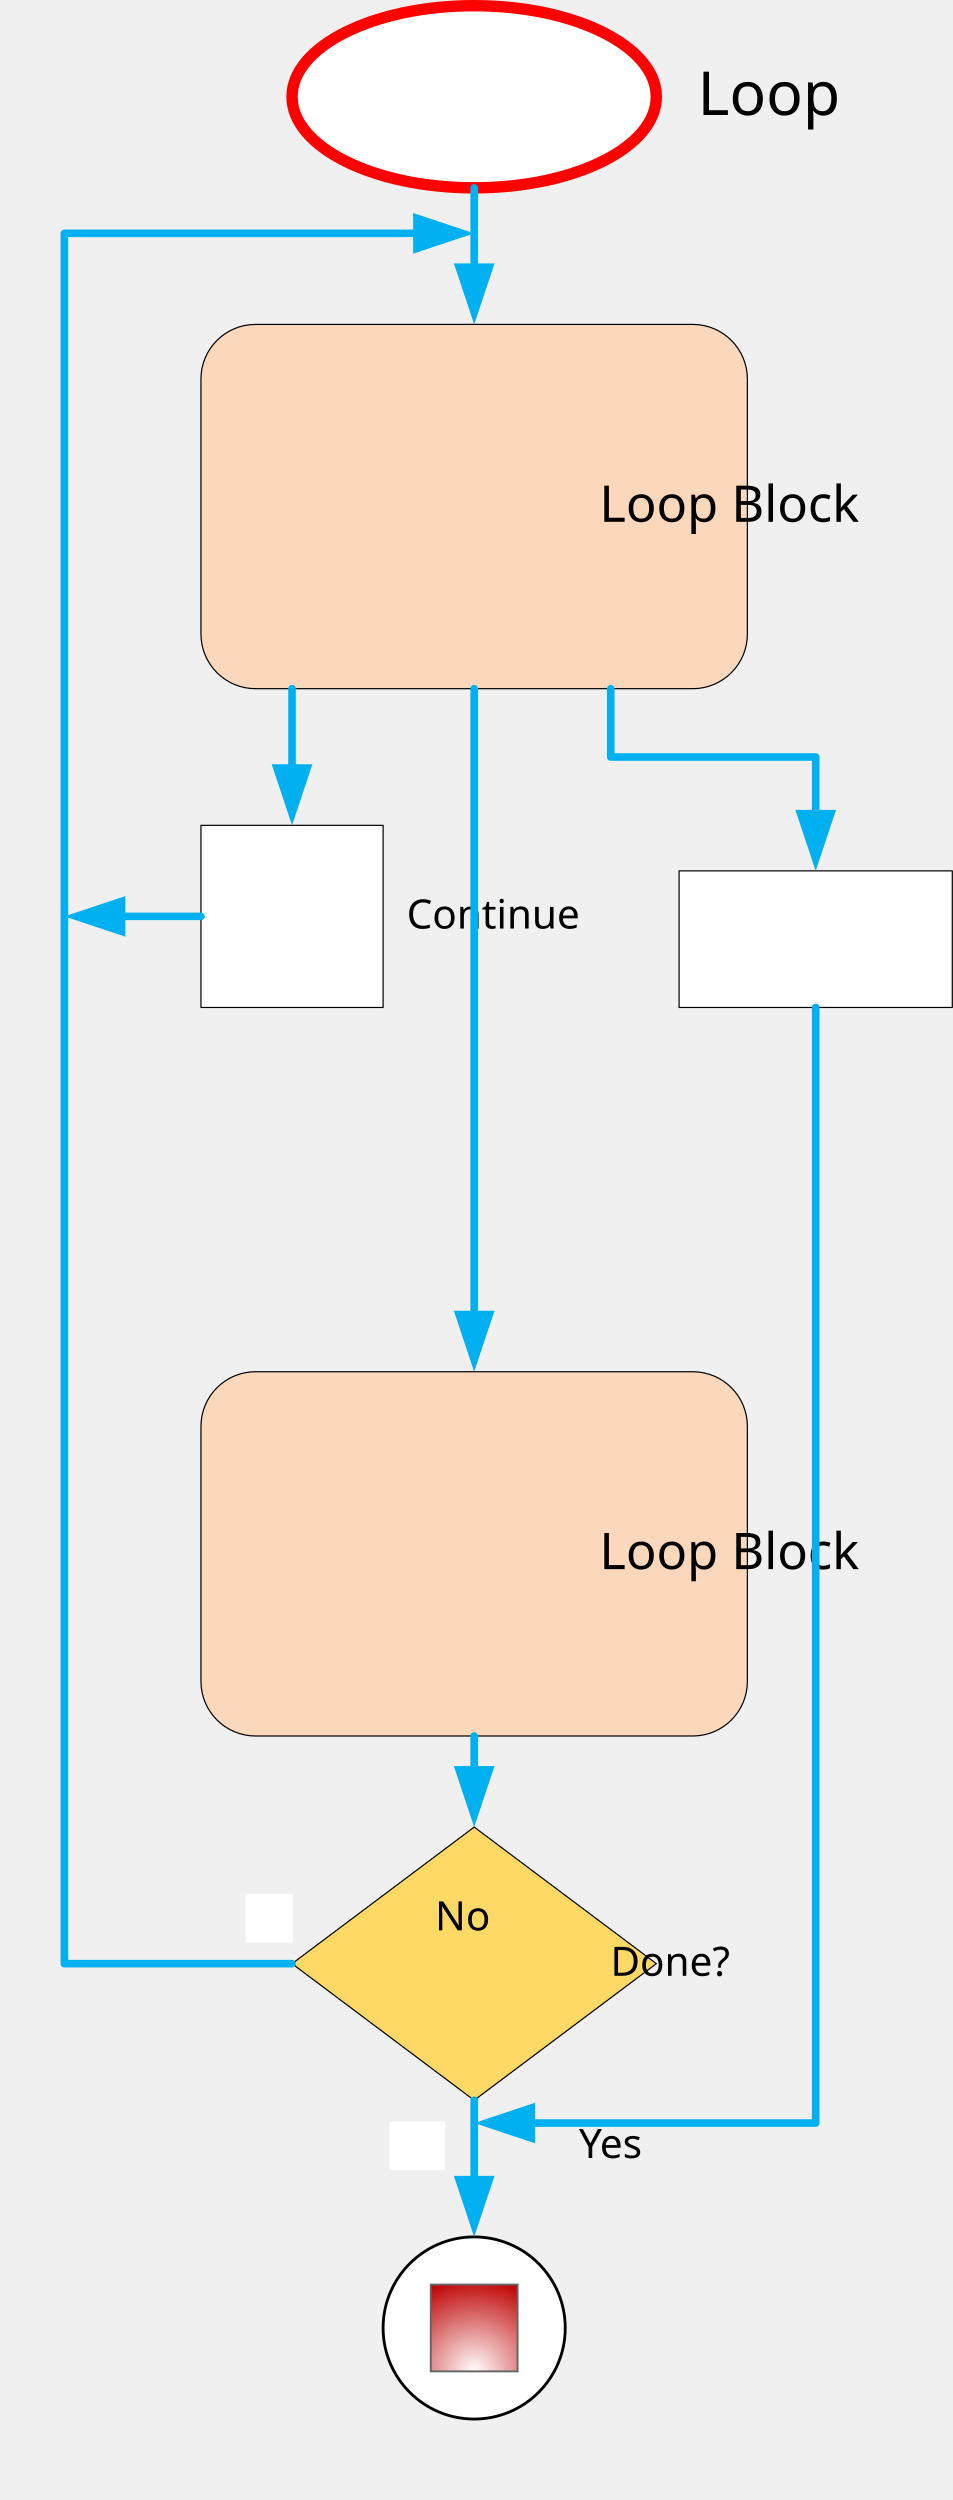
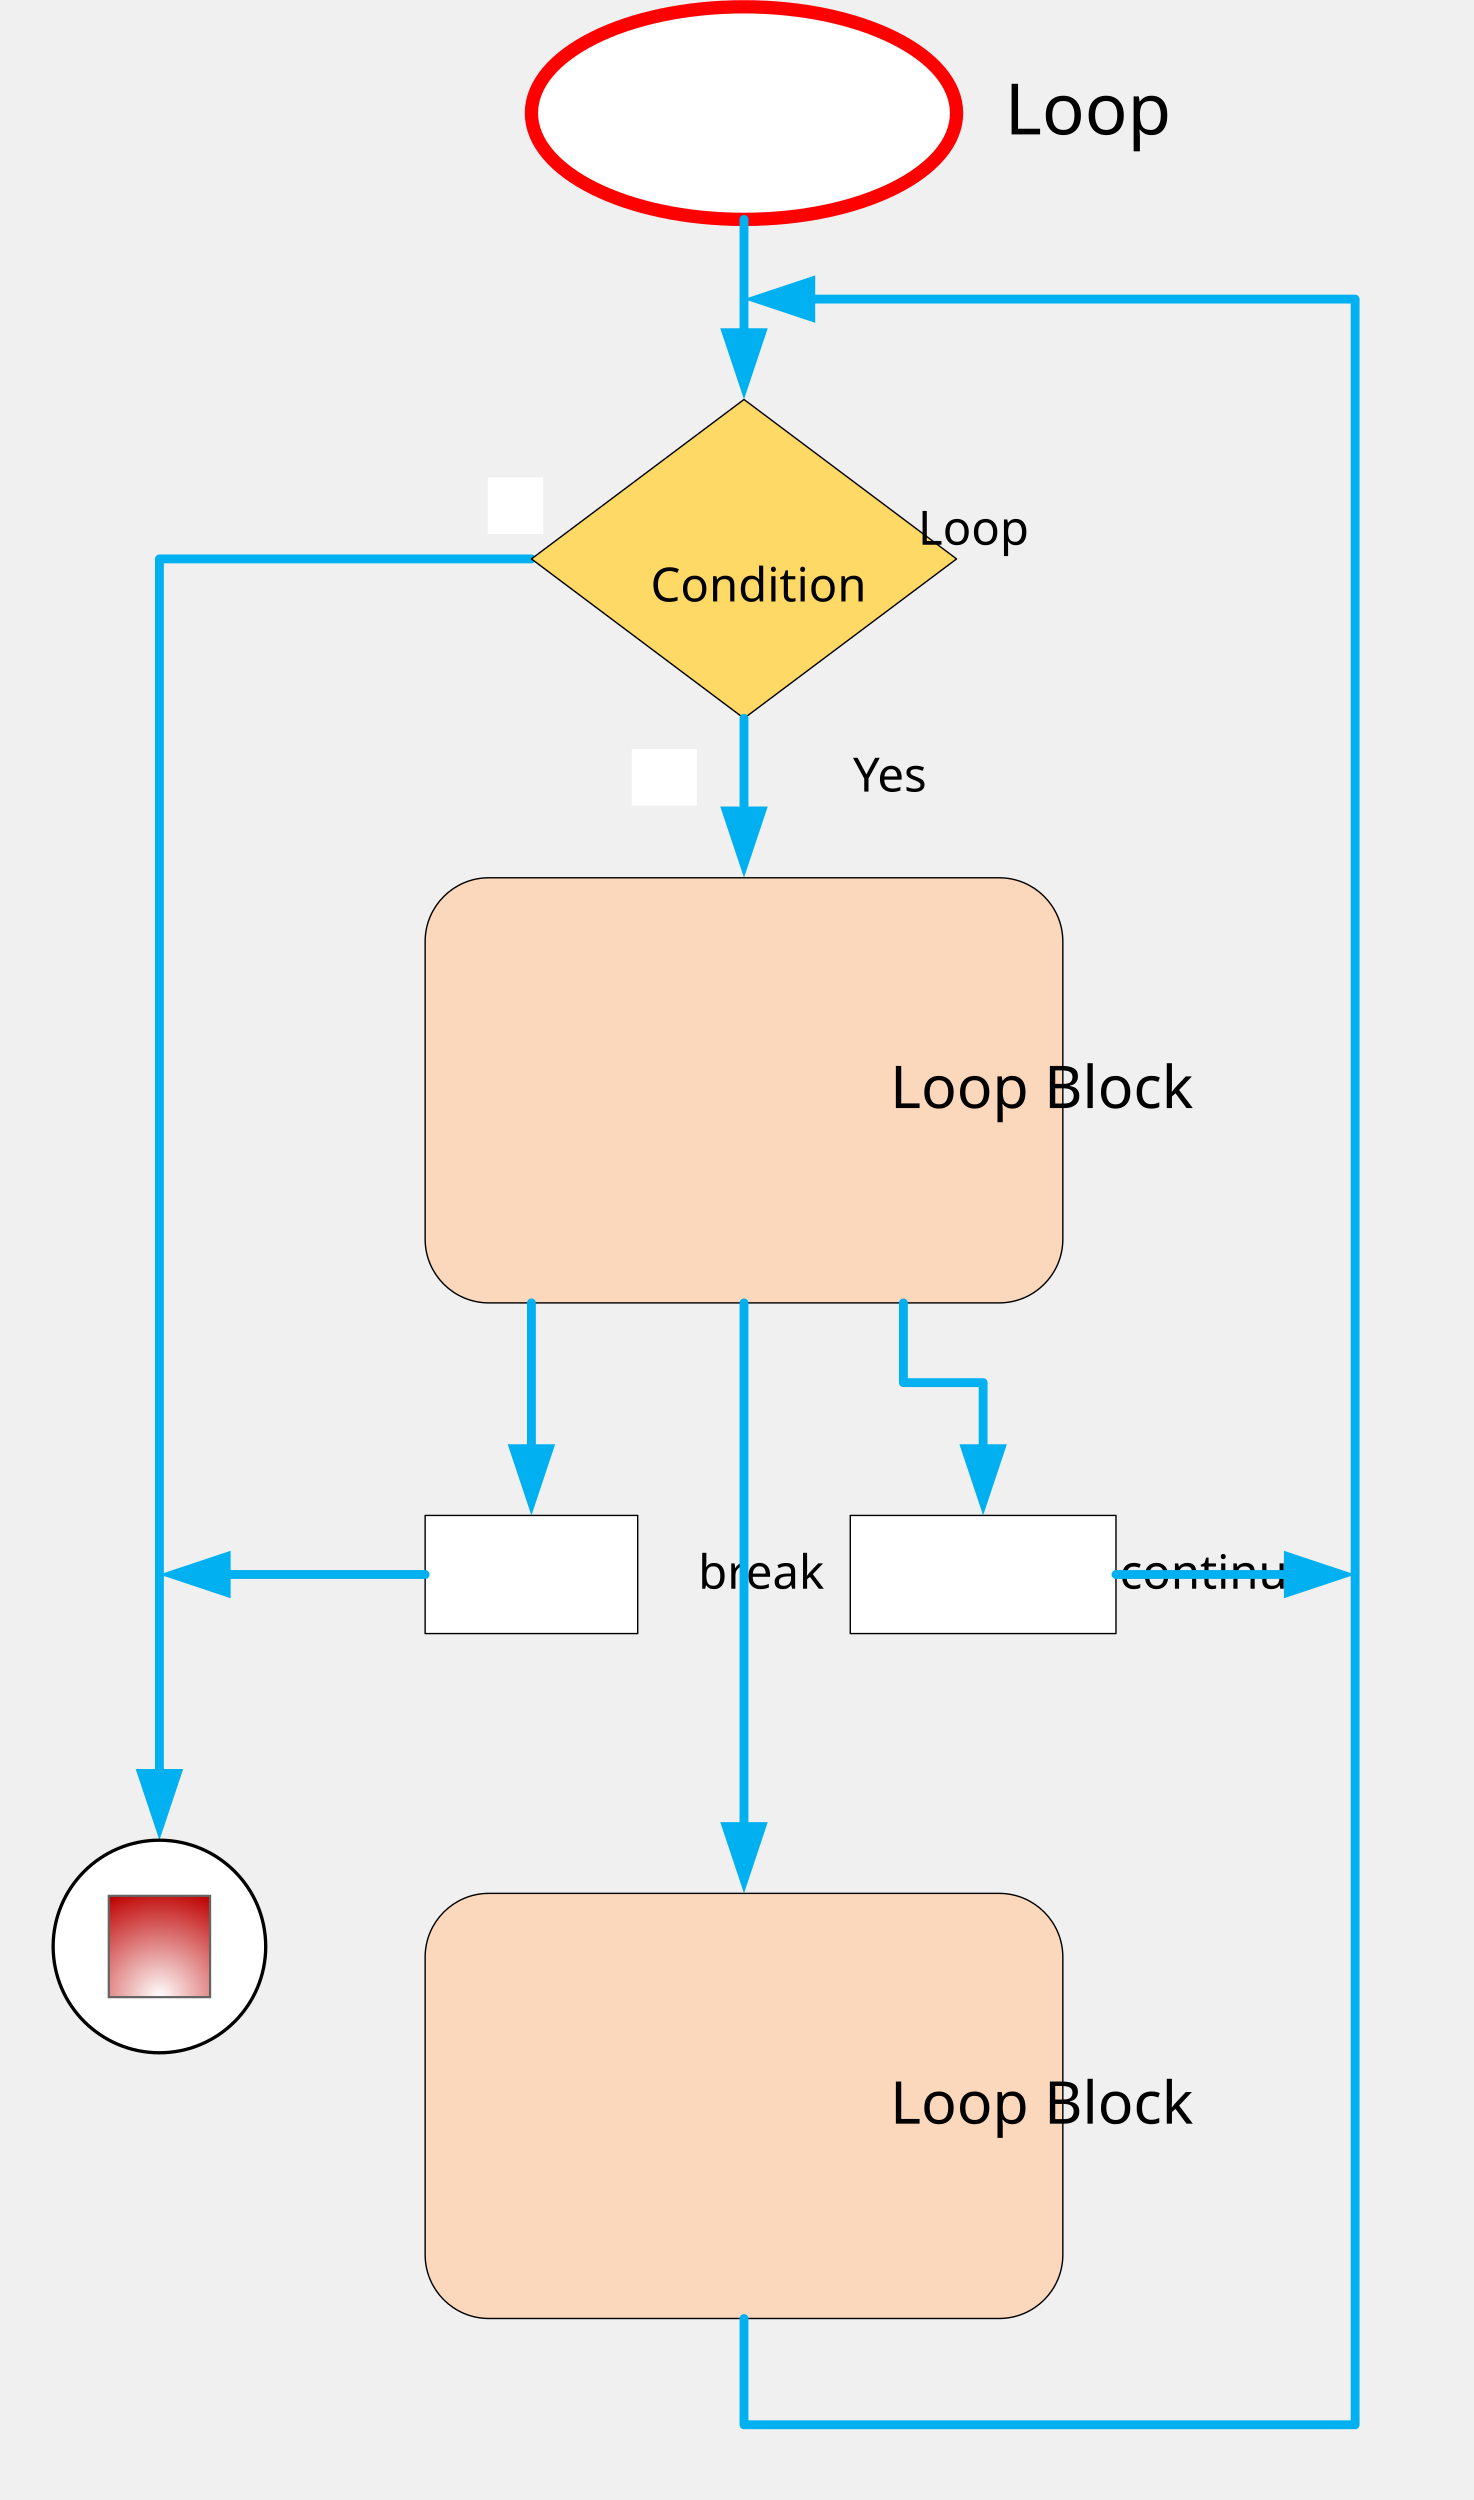
- <svg xmlns="http://www.w3.org/2000/svg" xmlns:ns1="http://schemas.microsoft.com/visio/2003/SVGExtensions/" xmlns:xlink="http://www.w3.org/1999/xlink" width="2.616in" height="6.863in" viewBox="0 0 188.332 494.125" xml:space="preserve" color-interpolation-filters="sRGB" class="st13">
+ <svg xmlns="http://www.w3.org/2000/svg" xmlns:ns1="http://schemas.microsoft.com/visio/2003/SVGExtensions/" xmlns:xlink="http://www.w3.org/1999/xlink" width="3.465in" height="5.88in" viewBox="0 0 249.5 423.337" xml:space="preserve" color-interpolation-filters="sRGB" class="st15">
  <ns1:documentProperties ns1:langID="1033" ns1:viewMarkup="false" />
  <style type="text/css">
	
		.st1 {fill:#ffffff;stroke:#ff0000;stroke-linecap:round;stroke-linejoin:round;stroke-width:2.25}
		.st2 {fill:#000000;font-family:Calibri;font-size:1em}
		.st3 {fill:#fbd7bb;stroke:#000000;stroke-linecap:round;stroke-linejoin:round;stroke-width:0.24}
		.st4 {fill:#000000;font-family:Calibri;font-size:0.833em}
		.st5 {fill:#ffffff;stroke:#000000;stroke-linecap:round;stroke-linejoin:round;stroke-width:0.24}
		.st6 {fill:#000000;font-family:Calibri;font-size:0.667em}
		.st7 {marker-end:url(#mrkr13-21);stroke:#00b0f0;stroke-linecap:round;stroke-linejoin:round;stroke-width:1.5}
		.st8 {fill:#00b0f0;fill-opacity:1;stroke:#00b0f0;stroke-opacity:1;stroke-width:0.373}
- 		.st9 {fill:#ffd965;stroke:#000000;stroke-linecap:round;stroke-linejoin:round;stroke-width:0.24}
- 		.st10 {fill:#ffffff;stroke:none;stroke-linecap:butt;stroke-width:7.2}
- 		.st11 {fill:#ffffff;stroke:#000000;stroke-linecap:round;stroke-linejoin:round;stroke-width:0.562}
- 		.st12 {fill:url(#grad5-38);stroke:#646464;stroke-linecap:butt;stroke-width:0.375}
- 		.st13 {fill:none;fill-rule:evenodd;font-size:12px;overflow:visible;stroke-linecap:square;stroke-miterlimit:3}
+ 		.st9 {fill:#ffffff;stroke:none;stroke-linecap:butt}
+ 		.st10 {fill:#ffffff;stroke:#000000;stroke-linecap:round;stroke-linejoin:round;stroke-width:0.562}
+ 		.st11 {fill:url(#grad5-30);stroke:#646464;stroke-linecap:butt;stroke-width:0.375}
+ 		.st12 {fill:#ffd965;stroke:#000000;stroke-linecap:round;stroke-linejoin:round;stroke-width:0.24}
+ 		.st13 {font-size:1em}
+ 		.st14 {fill:#ffffff;stroke:none;stroke-linecap:butt;stroke-width:7.2}
+ 		.st15 {fill:none;fill-rule:evenodd;font-size:12px;overflow:visible;stroke-linecap:square;stroke-miterlimit:3}
	
	</style>
  <defs id="Patterns_And_Gradients">
-     <radialGradient id="grad5-38" cx="0.5" cy="1" r="1.1">
+     <radialGradient id="grad5-30" cx="0.5" cy="1" r="1.1">
      <stop offset="0" stop-color="#ffffff" stop-opacity="1" />
      <stop offset="1" stop-color="#bf0000" stop-opacity="1" />
    </radialGradient>
  </defs>
  <defs id="Markers">
    <g id="lend13">
      <path d="M 3 1 L 0 0 L 3 -1 L 3 1 " style="stroke:none" />
    </g>
    <marker id="mrkr13-21" class="st8" ns1:arrowType="13" ns1:arrowSize="2" ns1:setback="8.04" refX="-8.04" orient="auto" markerUnits="strokeWidth" overflow="visible">
      <use xlink:href="#lend13" transform="scale(-2.68,-2.68) " />
    </marker>
  </defs>
  <g ns1:mID="0" ns1:index="1" ns1:groupContext="foregroundPage">
    <ns1:pageProperties ns1:drawingScale="1" ns1:pageScale="1" ns1:drawingUnits="19" ns1:shadowOffsetX="9" ns1:shadowOffsetY="-9" />
    <ns1:layer ns1:name="Flowchart" ns1:index="0" />
    <ns1:layer ns1:name="Connector" ns1:index="1" />
-     <g id="shape43-1" ns1:mID="43" ns1:groupContext="shape" transform="translate(57.7124,-457)">
-       <ns1:textBlock ns1:margins="rect(4,4,4,4)" />
-       <ns1:textRect cx="36" cy="476.125" width="72" height="36" />
-       <ellipse cx="36" cy="476.125" rx="36" ry="18" class="st1" />
-       <text x="24" y="479.73" class="st2" ns1:langID="1033">
+     <g id="shape43-1" ns1:mID="43" ns1:groupContext="shape" transform="translate(90,-386.212)">
+       <ns1:textBlock ns1:margins="rect(4,4,4,4)" />
+       <ns1:textRect cx="36" cy="405.337" width="72" height="36" />
+       <ellipse cx="36" cy="405.337" rx="36" ry="18" class="st1" />
+       <text x="24" y="408.94" class="st2" ns1:langID="1033">
        <ns1:paragraph ns1:horizAlign="1" />
        <ns1:tabList />Loop</text>
    </g>
-     <g id="shape44-4" ns1:mID="44" ns1:groupContext="shape" transform="translate(39.7124,-358)">
+     <g id="shape44-4" ns1:mID="44" ns1:groupContext="shape" transform="translate(72,-202.712)">
      <ns1:userDefs>
        <ns1:ud ns1:nameU="CTypeTopLeftSnip" ns1:prompt="" ns1:val="VT0(0):5" />
        <ns1:ud ns1:nameU="CTypeTopRightSnip" ns1:prompt="" ns1:val="VT0(0):5" />
        <ns1:ud ns1:nameU="CTypeBotLeftSnip" ns1:prompt="" ns1:val="VT0(0):5" />
        <ns1:ud ns1:nameU="CTypeBotRightSnip" ns1:prompt="" ns1:val="VT0(0):5" />
        <ns1:ud ns1:nameU="CornerLockHoriz" ns1:prompt="" ns1:val="VT0(1):5" />
        <ns1:ud ns1:nameU="CornerLockVert" ns1:prompt="" ns1:val="VT0(1):5" />
        <ns1:ud ns1:nameU="CornerLockDiag" ns1:prompt="" ns1:val="VT0(0):5" />
        <ns1:ud ns1:nameU="TopLeftOffset" ns1:prompt="" ns1:val="VT0(7.2):1" />
        <ns1:ud ns1:nameU="TopRightOffset" ns1:prompt="" ns1:val="VT0(7.2):1" />
        <ns1:ud ns1:nameU="BotLeftOffset" ns1:prompt="" ns1:val="VT0(7.2):1" />
        <ns1:ud ns1:nameU="BotRightOffset" ns1:prompt="" ns1:val="VT0(7.2):1" />
        <ns1:ud ns1:nameU="visVersion" ns1:prompt="" ns1:val="VT0(15):26" />
        <ns1:ud ns1:nameU="TopLeftOffset" ns1:prompt="" ns1:val="VT0(0.15):1" />
        <ns1:ud ns1:nameU="TopRightOffset" ns1:prompt="" ns1:val="VT0(0.15):1" />
        <ns1:ud ns1:nameU="BotLeftOffset" ns1:prompt="" ns1:val="VT0(0.15):1" />
        <ns1:ud ns1:nameU="BotRightOffset" ns1:prompt="" ns1:val="VT0(0.15):1" />
      </ns1:userDefs>
      <ns1:textBlock ns1:margins="rect(4,4,4,4)" />
-       <ns1:textRect cx="54" cy="458.125" width="108" height="72" />
-       <path d="M10.8 494.12 L97.2 494.12 A10.8 10.8 -180 0 0 108 483.32 L108 432.92 A10.8 10.8 -180 0 0 97.2 422.12        L10.8 422.12 A10.8 10.8 -180 0 0 0 432.93 L0 483.32 A10.8 10.8 -180 0 0 10.8 494.12 Z" class="st3" />
-       <text x="31.98" y="461.13" class="st4" ns1:langID="1033">
+       <ns1:textRect cx="54" cy="387.337" width="108" height="72" />
+       <path d="M10.8 423.34 L97.2 423.34 A10.8 10.8 -180 0 0 108 412.54 L108 362.14 A10.8 10.8 -180 0 0 97.2 351.34        L10.8 351.34 A10.8 10.8 -180 0 0 0 362.14 L0 412.54 A10.8 10.8 -180 0 0 10.8 423.34 Z" class="st3" />
+       <text x="31.98" y="390.34" class="st4" ns1:langID="1033">
        <ns1:paragraph ns1:horizAlign="1" />
        <ns1:tabList />Loop Block</text>
    </g>
-     <g id="shape46-7" ns1:mID="46" ns1:groupContext="shape" ns1:layerMember="0" transform="translate(39.7124,-295)">
+     <g id="shape46-7" ns1:mID="46" ns1:groupContext="shape" ns1:layerMember="0" transform="translate(72,-146.712)">
      <ns1:custProps>
        <ns1:cp ns1:nameU="Cost" ns1:lbl="Cost" ns1:prompt="" ns1:type="7" ns1:format="@" ns1:sortKey="" ns1:invis="false" ns1:ask="false" ns1:langID="1033" ns1:cal="0" />
        <ns1:cp ns1:nameU="ProcessNumber" ns1:lbl="Process Number" ns1:prompt="" ns1:type="2" ns1:format="" ns1:sortKey="" ns1:invis="false" ns1:ask="false" ns1:langID="1033" ns1:cal="0" />
        <ns1:cp ns1:nameU="Owner" ns1:lbl="Owner" ns1:prompt="" ns1:type="0" ns1:format="" ns1:sortKey="" ns1:invis="false" ns1:ask="false" ns1:langID="1033" ns1:cal="0" />
        <ns1:cp ns1:nameU="Function" ns1:lbl="Function" ns1:prompt="" ns1:type="0" ns1:format="" ns1:sortKey="" ns1:invis="false" ns1:ask="false" ns1:langID="1033" ns1:cal="0" ns1:val="VT4()" />
        <ns1:cp ns1:nameU="StartDate" ns1:lbl="Start Date" ns1:prompt="" ns1:type="5" ns1:format="" ns1:sortKey="" ns1:invis="false" ns1:ask="false" ns1:langID="1033" ns1:cal="0" />
        <ns1:cp ns1:nameU="EndDate" ns1:lbl="End Date" ns1:prompt="" ns1:type="5" ns1:format="" ns1:sortKey="" ns1:invis="false" ns1:ask="false" ns1:langID="1033" ns1:cal="0" />
        <ns1:cp ns1:nameU="Status" ns1:lbl="Status" ns1:prompt="" ns1:type="4" ns1:format=";Not Started;In Progress;Completed;Deferred;Waiting on Input" ns1:sortKey="" ns1:invis="false" ns1:ask="false" ns1:langID="1033" ns1:cal="0" ns1:val="VT4()" />
      </ns1:custProps>
      <ns1:userDefs>
        <ns1:ud ns1:nameU="visVersion" ns1:prompt="" ns1:val="VT0(15):26" />
        <ns1:ud ns1:nameU="DefaultWidth" ns1:prompt="" ns1:val="VT0(48):0" />
        <ns1:ud ns1:nameU="DefaultHeight" ns1:prompt="" ns1:val="VT0(36):0" />
        <ns1:ud ns1:nameU="ResizeTxtHeight" ns1:prompt="" ns1:val="VT0(36):0" />
        <ns1:ud ns1:nameU="DefaultWidth" ns1:prompt="" ns1:val="VT0(1):0" />
        <ns1:ud ns1:nameU="DefaultHeight" ns1:prompt="" ns1:val="VT0(0.75):0" />
        <ns1:ud ns1:nameU="ResizeTxtHeight" ns1:prompt="" ns1:val="VT0(0.75):0" />
      </ns1:userDefs>
      <ns1:textBlock ns1:margins="rect(2,2,2,2)" />
-       <ns1:textRect cx="18" cy="476.125" width="36" height="36" />
-       <rect x="0" y="458.125" width="36" height="36" class="st5" />
-       <text x="3.21" y="478.52" class="st6" ns1:langID="1033">
-         <ns1:paragraph ns1:horizAlign="1" />
-         <ns1:tabList />Continue</text>
-     </g>
-     <g id="shape48-10" ns1:mID="48" ns1:groupContext="shape" ns1:layerMember="0" transform="translate(134.212,-295)">
+       <ns1:textRect cx="18" cy="413.337" width="36" height="20" />
+       <rect x="0" y="403.337" width="36" height="20" class="st5" />
+       <text x="8.78" y="415.74" class="st6" ns1:langID="1033">
+         <ns1:paragraph ns1:horizAlign="1" />
+         <ns1:tabList />break</text>
+     </g>
+     <g id="shape48-10" ns1:mID="48" ns1:groupContext="shape" ns1:layerMember="0" transform="translate(144,-146.712)">
      <ns1:custProps>
        <ns1:cp ns1:nameU="Cost" ns1:lbl="Cost" ns1:prompt="" ns1:type="7" ns1:format="@" ns1:sortKey="" ns1:invis="false" ns1:ask="false" ns1:langID="1033" ns1:cal="0" />
        <ns1:cp ns1:nameU="ProcessNumber" ns1:lbl="Process Number" ns1:prompt="" ns1:type="2" ns1:format="" ns1:sortKey="" ns1:invis="false" ns1:ask="false" ns1:langID="1033" ns1:cal="0" />
        <ns1:cp ns1:nameU="Owner" ns1:lbl="Owner" ns1:prompt="" ns1:type="0" ns1:format="" ns1:sortKey="" ns1:invis="false" ns1:ask="false" ns1:langID="1033" ns1:cal="0" />
        <ns1:cp ns1:nameU="Function" ns1:lbl="Function" ns1:prompt="" ns1:type="0" ns1:format="" ns1:sortKey="" ns1:invis="false" ns1:ask="false" ns1:langID="1033" ns1:cal="0" ns1:val="VT4()" />
        <ns1:cp ns1:nameU="StartDate" ns1:lbl="Start Date" ns1:prompt="" ns1:type="5" ns1:format="" ns1:sortKey="" ns1:invis="false" ns1:ask="false" ns1:langID="1033" ns1:cal="0" />
        <ns1:cp ns1:nameU="EndDate" ns1:lbl="End Date" ns1:prompt="" ns1:type="5" ns1:format="" ns1:sortKey="" ns1:invis="false" ns1:ask="false" ns1:langID="1033" ns1:cal="0" />
        <ns1:cp ns1:nameU="Status" ns1:lbl="Status" ns1:prompt="" ns1:type="4" ns1:format=";Not Started;In Progress;Completed;Deferred;Waiting on Input" ns1:sortKey="" ns1:invis="false" ns1:ask="false" ns1:langID="1033" ns1:cal="0" ns1:val="VT4()" />
      </ns1:custProps>
      <ns1:userDefs>
        <ns1:ud ns1:nameU="visVersion" ns1:prompt="" ns1:val="VT0(15):26" />
        <ns1:ud ns1:nameU="DefaultWidth" ns1:prompt="" ns1:val="VT0(48):0" />
        <ns1:ud ns1:nameU="DefaultHeight" ns1:prompt="" ns1:val="VT0(36):0" />
        <ns1:ud ns1:nameU="ResizeTxtHeight" ns1:prompt="" ns1:val="VT0(36):0" />
        <ns1:ud ns1:nameU="DefaultWidth" ns1:prompt="" ns1:val="VT0(1):0" />
        <ns1:ud ns1:nameU="DefaultHeight" ns1:prompt="" ns1:val="VT0(0.75):0" />
        <ns1:ud ns1:nameU="ResizeTxtHeight" ns1:prompt="" ns1:val="VT0(0.75):0" />
      </ns1:userDefs>
      <ns1:textBlock ns1:margins="rect(2,2,2,2)" />
-       <ns1:textRect cx="27" cy="480.625" width="54" height="27" />
-       <rect x="0" y="467.125" width="54" height="27" class="st5" />
-       <text x="17.71" y="483.02" class="st6" ns1:langID="1033">
-         <ns1:paragraph ns1:horizAlign="1" />
-         <ns1:tabList />Break</text>
-     </g>
-     <g id="shape49-13" ns1:mID="49" ns1:groupContext="shape" transform="translate(39.7124,-151)">
+       <ns1:textRect cx="22.5" cy="413.337" width="45" height="20" />
+       <rect x="0" y="403.337" width="45" height="20" class="st5" />
+       <text x="8.15" y="415.74" class="st6" ns1:langID="1033">
+         <ns1:paragraph ns1:horizAlign="1" />
+         <ns1:tabList />continue</text>
+     </g>
+     <g id="shape49-13" ns1:mID="49" ns1:groupContext="shape" transform="translate(72,-30.7124)">
      <ns1:userDefs>
        <ns1:ud ns1:nameU="CTypeTopLeftSnip" ns1:prompt="" ns1:val="VT0(0):5" />
        <ns1:ud ns1:nameU="CTypeTopRightSnip" ns1:prompt="" ns1:val="VT0(0):5" />
        <ns1:ud ns1:nameU="CTypeBotLeftSnip" ns1:prompt="" ns1:val="VT0(0):5" />
        <ns1:ud ns1:nameU="CTypeBotRightSnip" ns1:prompt="" ns1:val="VT0(0):5" />
        <ns1:ud ns1:nameU="CornerLockHoriz" ns1:prompt="" ns1:val="VT0(1):5" />
        <ns1:ud ns1:nameU="CornerLockVert" ns1:prompt="" ns1:val="VT0(1):5" />
        <ns1:ud ns1:nameU="CornerLockDiag" ns1:prompt="" ns1:val="VT0(0):5" />
        <ns1:ud ns1:nameU="TopLeftOffset" ns1:prompt="" ns1:val="VT0(7.2):1" />
        <ns1:ud ns1:nameU="TopRightOffset" ns1:prompt="" ns1:val="VT0(7.2):1" />
        <ns1:ud ns1:nameU="BotLeftOffset" ns1:prompt="" ns1:val="VT0(7.2):1" />
        <ns1:ud ns1:nameU="BotRightOffset" ns1:prompt="" ns1:val="VT0(7.2):1" />
        <ns1:ud ns1:nameU="visVersion" ns1:prompt="" ns1:val="VT0(15):26" />
        <ns1:ud ns1:nameU="TopLeftOffset" ns1:prompt="" ns1:val="VT0(0.15):1" />
        <ns1:ud ns1:nameU="TopRightOffset" ns1:prompt="" ns1:val="VT0(0.15):1" />
        <ns1:ud ns1:nameU="BotLeftOffset" ns1:prompt="" ns1:val="VT0(0.15):1" />
        <ns1:ud ns1:nameU="BotRightOffset" ns1:prompt="" ns1:val="VT0(0.15):1" />
      </ns1:userDefs>
      <ns1:textBlock ns1:margins="rect(4,4,4,4)" />
-       <ns1:textRect cx="54" cy="458.125" width="108" height="72" />
-       <path d="M10.8 494.12 L97.2 494.12 A10.8 10.8 -180 0 0 108 483.32 L108 432.92 A10.8 10.8 -180 0 0 97.2 422.12        L10.8 422.12 A10.8 10.8 -180 0 0 0 432.93 L0 483.32 A10.8 10.8 -180 0 0 10.8 494.12 Z" class="st3" />
-       <text x="31.98" y="461.13" class="st4" ns1:langID="1033">
+       <ns1:textRect cx="54" cy="387.337" width="108" height="72" />
+       <path d="M10.8 423.34 L97.2 423.34 A10.8 10.8 -180 0 0 108 412.54 L108 362.14 A10.8 10.8 -180 0 0 97.2 351.34        L10.8 351.34 A10.8 10.8 -180 0 0 0 362.14 L0 412.54 A10.8 10.8 -180 0 0 10.8 423.34 Z" class="st3" />
+       <text x="31.98" y="390.34" class="st4" ns1:langID="1033">
        <ns1:paragraph ns1:horizAlign="1" />
        <ns1:tabList />Loop Block</text>
    </g>
-     <g id="shape51-16" ns1:mID="51" ns1:groupContext="shape" transform="translate(587.837,37.125) rotate(90)">
-       <path d="M0 494.12 L14.94 494.12" class="st7" />
-     </g>
-     <g id="shape52-22" ns1:mID="52" ns1:groupContext="shape" ns1:layerMember="0" transform="translate(57.7124,-79)">
+     <g id="shape53-16" ns1:mID="53" ns1:groupContext="shape" ns1:layerMember="1" transform="translate(90,-328.712)">
+       <ns1:textBlock ns1:margins="rect(4,4,4,4)" />
+       <ns1:textRect cx="-2.692" cy="414.337" width="40" height="17.604" />
+       <path d="M0 423.34 L-63 423.34 L-63 628.28" class="st7" />
+       <rect ns1:rectContext="textBkgnd" x="-7.384" y="409.538" width="9.383" height="9.6" class="st9" />
+       <text x="-7.38" y="416.74" class="st6" ns1:langID="1033">
+         <ns1:paragraph ns1:horizAlign="1" />
+         <ns1:tabList />No</text>
+     </g>
+     <g id="group55-24" transform="translate(9,-75.7124)" ns1:mID="55" ns1:groupContext="group" ns1:layerMember="0">
+       <ns1:userDefs>
+         <ns1:ud ns1:nameU="visKeywords" ns1:val="VT0(0):26" />
+         <ns1:ud ns1:nameU="visVersion" ns1:val="VT0(15):26" />
+         <ns1:ud ns1:nameU="SolSH" ns1:val="VT4({21c62d3a-0c14-434d-b64e-fc6e5bbfa482})" />
+         <ns1:ud ns1:nameU="ShapeClass" ns1:val="VT0(1):26" />
+         <ns1:ud ns1:nameU="ShapeType" ns1:val="VT0(0):26" />
+         <ns1:ud ns1:nameU="msvAtomicShape" ns1:val="VT0(0):26" />
+         <ns1:ud ns1:nameU="msvShapeCategories" ns1:val="VT4()" />
+       </ns1:userDefs>
+       <g id="shape56-25" ns1:mID="56" ns1:groupContext="shape" ns1:layerMember="0">
+         <ellipse cx="18" cy="405.337" rx="18" ry="18" class="st10" />
+       </g>
+       <g id="shape57-27" ns1:mID="57" ns1:groupContext="shape" ns1:layerMember="0" transform="translate(9.42285,-9.42285)">
+         <rect x="0" y="406.183" width="17.154" height="17.154" class="st11" />
+       </g>
+     </g>
+     <g id="shape58-31" ns1:mID="58" ns1:groupContext="shape" ns1:layerMember="1" transform="translate(117,-202.712)">
+       <path d="M9 423.34 L9 511.28" class="st7" />
+     </g>
+     <g id="shape59-36" ns1:mID="59" ns1:groupContext="shape" ns1:layerMember="1" transform="translate(150.75,-202.712)">
+       <path d="M2.25 423.34 L2.25 436.84 L15.75 436.84 L15.75 447.28" class="st7" />
+     </g>
+     <g id="shape60-41" ns1:mID="60" ns1:groupContext="shape" ns1:layerMember="1" transform="translate(81,-202.712)">
+       <path d="M9 423.34 L9 447.28" class="st7" />
+     </g>
+     <g id="shape64-46" ns1:mID="64" ns1:groupContext="shape" ns1:layerMember="1" transform="translate(72,-147.712)">
+       <path d="M0 414.34 L-32.94 414.34" class="st7" />
+     </g>
+     <g id="shape97-51" ns1:mID="97" ns1:groupContext="shape" ns1:layerMember="0" transform="translate(90,-301.712)">
      <ns1:custProps>
        <ns1:cp ns1:nameU="Cost" ns1:lbl="Cost" ns1:prompt="" ns1:type="7" ns1:format="@" ns1:sortKey="" ns1:invis="false" ns1:ask="false" ns1:langID="1033" ns1:cal="0" />
        <ns1:cp ns1:nameU="ProcessNumber" ns1:lbl="Process Number" ns1:prompt="" ns1:type="2" ns1:format="" ns1:sortKey="" ns1:invis="false" ns1:ask="false" ns1:langID="1033" ns1:cal="0" />
        <ns1:cp ns1:nameU="Owner" ns1:lbl="Owner" ns1:prompt="" ns1:type="0" ns1:format="" ns1:sortKey="" ns1:invis="false" ns1:ask="false" ns1:langID="1033" ns1:cal="0" />
        <ns1:cp ns1:nameU="Function" ns1:lbl="Function" ns1:prompt="" ns1:type="0" ns1:format="" ns1:sortKey="" ns1:invis="false" ns1:ask="false" ns1:langID="1033" ns1:cal="0" ns1:val="VT4()" />
        <ns1:cp ns1:nameU="StartDate" ns1:lbl="Start Date" ns1:prompt="" ns1:type="5" ns1:format="" ns1:sortKey="" ns1:invis="false" ns1:ask="false" ns1:langID="1033" ns1:cal="0" />
        <ns1:cp ns1:nameU="EndDate" ns1:lbl="End Date" ns1:prompt="" ns1:type="5" ns1:format="" ns1:sortKey="" ns1:invis="false" ns1:ask="false" ns1:langID="1033" ns1:cal="0" />
        <ns1:cp ns1:nameU="Status" ns1:lbl="Status" ns1:prompt="" ns1:type="4" ns1:format=";Not Started;In Progress;Completed;Deferred;Waiting on Input" ns1:sortKey="" ns1:invis="false" ns1:ask="false" ns1:langID="1033" ns1:cal="0" ns1:val="VT4()" />
      </ns1:custProps>
      <ns1:userDefs>
        <ns1:ud ns1:nameU="visVersion" ns1:prompt="" ns1:val="VT0(15):26" />
        <ns1:ud ns1:nameU="DefaultWidth" ns1:prompt="" ns1:val="VT0(48):0" />
        <ns1:ud ns1:nameU="DefaultHeight" ns1:prompt="" ns1:val="VT0(36):0" />
        <ns1:ud ns1:nameU="ResizeTxtHeight" ns1:prompt="" ns1:val="VT0(36):0" />
        <ns1:ud ns1:nameU="DefaultWidth" ns1:prompt="" ns1:val="VT0(1):0" />
        <ns1:ud ns1:nameU="DefaultHeight" ns1:prompt="" ns1:val="VT0(0.75):0" />
        <ns1:ud ns1:nameU="ResizeTxtHeight" ns1:prompt="" ns1:val="VT0(0.75):0" />
      </ns1:userDefs>
      <ns1:textBlock ns1:margins="rect(2,2,2,2)" />
-       <ns1:textRect cx="36" cy="467.125" width="60" height="40.5" />
-       <path d="M0 467.12 L36 440.12 L72 467.12 L36 494.12 L0 467.12 Z" class="st9" />
-       <text x="25.48" y="469.52" class="st6" ns1:langID="1033">
-         <ns1:paragraph ns1:horizAlign="1" />
-         <ns1:tabList />Done?</text>
-     </g>
-     <g id="shape53-25" ns1:mID="53" ns1:groupContext="shape" ns1:layerMember="1" transform="translate(57.7124,-106)">
-       <ns1:textBlock ns1:margins="rect(4,4,4,4)" />
-       <ns1:textRect cx="-4.5" cy="485.125" width="40" height="17.604" />
-       <path d="M0 494.12 L-45 494.12 L-45 152.12 L23.94 152.12" class="st7" />
-       <rect ns1:rectContext="textBkgnd" x="-9.191" y="480.325" width="9.383" height="9.6" class="st10" />
-       <text x="-9.19" y="487.53" class="st6" ns1:langID="1033">
-         <ns1:paragraph ns1:horizAlign="1" />
-         <ns1:tabList />No</text>
-     </g>
-     <g id="group55-32" transform="translate(75.7124,-16)" ns1:mID="55" ns1:groupContext="group" ns1:layerMember="0">
-       <ns1:userDefs>
-         <ns1:ud ns1:nameU="visKeywords" ns1:val="VT0(0):26" />
-         <ns1:ud ns1:nameU="visVersion" ns1:val="VT0(15):26" />
-         <ns1:ud ns1:nameU="SolSH" ns1:val="VT4({21c62d3a-0c14-434d-b64e-fc6e5bbfa482})" />
-         <ns1:ud ns1:nameU="ShapeClass" ns1:val="VT0(1):26" />
-         <ns1:ud ns1:nameU="ShapeType" ns1:val="VT0(0):26" />
-         <ns1:ud ns1:nameU="msvAtomicShape" ns1:val="VT0(0):26" />
-         <ns1:ud ns1:nameU="msvShapeCategories" ns1:val="VT4()" />
-       </ns1:userDefs>
-       <g id="shape56-33" ns1:mID="56" ns1:groupContext="shape" ns1:layerMember="0">
-         <ellipse cx="18" cy="476.125" rx="18" ry="18" class="st11" />
-       </g>
-       <g id="shape57-35" ns1:mID="57" ns1:groupContext="shape" ns1:layerMember="0" transform="translate(9.42285,-9.42285)">
-         <rect x="0" y="476.971" width="17.154" height="17.154" class="st12" />
-       </g>
-     </g>
-     <g id="shape58-39" ns1:mID="58" ns1:groupContext="shape" ns1:layerMember="1" transform="translate(84.7124,-358)">
-       <path d="M9 494.12 L9 617.07" class="st7" />
-     </g>
-     <g id="shape59-44" ns1:mID="59" ns1:groupContext="shape" ns1:layerMember="1" transform="translate(120.712,-358)">
-       <path d="M0 494.12 L0 507.62 L40.5 507.62 L40.5 518.07" class="st7" />
-     </g>
-     <g id="shape60-49" ns1:mID="60" ns1:groupContext="shape" ns1:layerMember="1" transform="translate(48.7124,-358)">
-       <path d="M9 494.12 L9 509.06" class="st7" />
-     </g>
-     <g id="shape61-54" ns1:mID="61" ns1:groupContext="shape" ns1:layerMember="1" transform="translate(161.212,-295)">
-       <ns1:custProps>
-         <ns1:cp ns1:nameU="visWfBranch" ns1:lbl="Condition" ns1:prompt="" ns1:type="1" ns1:format="Yes;No;(Blank)" ns1:sortKey="" ns1:invis="false" ns1:ask="false" ns1:langID="1033" ns1:cal="0" ns1:val="VT4((Blank))" />
-       </ns1:custProps>
-       <ns1:userDefs>
-         <ns1:ud ns1:nameU="visWfBranchIndex" ns1:prompt="" ns1:val="VT0(2):26" />
-         <ns1:ud ns1:nameU="visWfBranchStr" ns1:prompt="" ns1:val="VT4()" />
-         <ns1:ud ns1:nameU="SolSH" ns1:prompt="" ns1:val="VT4({21c62d3a-0c14-434d-b64e-fc6e5bbfa482})" />
-         <ns1:ud ns1:nameU="ShapeClass" ns1:prompt="" ns1:val="VT0(4):26" />
-         <ns1:ud ns1:nameU="ShapeType" ns1:prompt="" ns1:val="VT0(0):26" />
-         <ns1:ud ns1:nameU="visVersion" ns1:prompt="" ns1:val="VT0(15):26" />
-         <ns1:ud ns1:nameU="visKeywords" ns1:prompt="" ns1:val="VT4(SharePoint;Workflow)" />
-         <ns1:ud ns1:nameU="visWfEvent" ns1:prompt="" ns1:val="VT0(0):26" />
-       </ns1:userDefs>
-       <ns1:textBlock ns1:margins="rect(4,4,4,4)" />
-       <ns1:textRect cx="2.84217E-014" cy="638.125" width="50" height="20.004" />
-       <path d="M0 494.12 L0 714.62 L-55.44 714.62" class="st7" />
-     </g>
-     <g id="shape62-59" ns1:mID="62" ns1:groupContext="shape" ns1:layerMember="1" transform="translate(84.7124,-151)">
-       <path d="M9 494.12 L9 500.06" class="st7" />
-     </g>
-     <g id="shape63-64" ns1:mID="63" ns1:groupContext="shape" ns1:layerMember="1" transform="translate(84.7124,-79)">
-       <ns1:textBlock ns1:margins="rect(4,4,4,4)" />
-       <ns1:textRect cx="-2.25" cy="503.125" width="40" height="17.604" />
-       <path d="M9 494.12 L9 509.06" class="st7" />
-       <rect ns1:rectContext="textBkgnd" x="-7.754" y="498.325" width="11.008" height="9.6" class="st10" />
-       <text x="-7.75" y="505.53" class="st6" ns1:langID="1033">
+       <ns1:textRect cx="36" cy="396.337" width="60" height="40.5" />
+       <path d="M0 396.34 L36 369.34 L72 396.34 L36 423.34 L0 396.34 Z" class="st12" />
+       <text x="28" y="393.94" class="st6" ns1:langID="1033">
+         <ns1:paragraph ns1:horizAlign="1" />
+         <ns1:tabList />Loop<ns1:newlineChar />
+         <tspan x="20.17" dy="1.2em" class="st13">Condition</tspan>
+       </text>
+     </g>
+     <g id="shape99-55" ns1:mID="99" ns1:groupContext="shape" ns1:layerMember="1" transform="translate(117,-386.212)">
+       <path d="M9 423.34 L9 441.78" class="st7" />
+     </g>
+     <g id="shape100-60" ns1:mID="100" ns1:groupContext="shape" ns1:layerMember="1" transform="translate(117,-30.7124)">
+       <path d="M9 423.34 L9 441.34 L112.5 441.34 L112.5 81.34 L21.06 81.34" class="st7" />
+     </g>
+     <g id="shape101-65" ns1:mID="101" ns1:groupContext="shape" ns1:layerMember="1" transform="translate(189,-147.712)">
+       <path d="M0 414.34 L28.44 414.34" class="st7" />
+     </g>
+     <g id="shape102-70" ns1:mID="102" ns1:groupContext="shape" ns1:layerMember="1" transform="translate(117,-301.712)">
+       <ns1:textBlock ns1:margins="rect(4,4,4,4)" />
+       <ns1:textRect cx="-4.5" cy="433.337" width="40" height="17.604" />
+       <path d="M9 423.34 L9 438.28" class="st7" />
+       <rect ns1:rectContext="textBkgnd" x="-10.004" y="428.538" width="11.008" height="9.6" class="st14" />
+       <text x="-10" y="435.74" class="st6" ns1:langID="1033">
        <ns1:paragraph ns1:horizAlign="1" />
        <ns1:tabList />Yes</text>
-     </g>
-     <g id="shape64-71" ns1:mID="64" ns1:groupContext="shape" ns1:layerMember="1" transform="translate(39.7124,-304)">
-       <path d="M0 485.12 L-14.94 485.12" class="st7" />
    </g>
  </g>
</svg>
